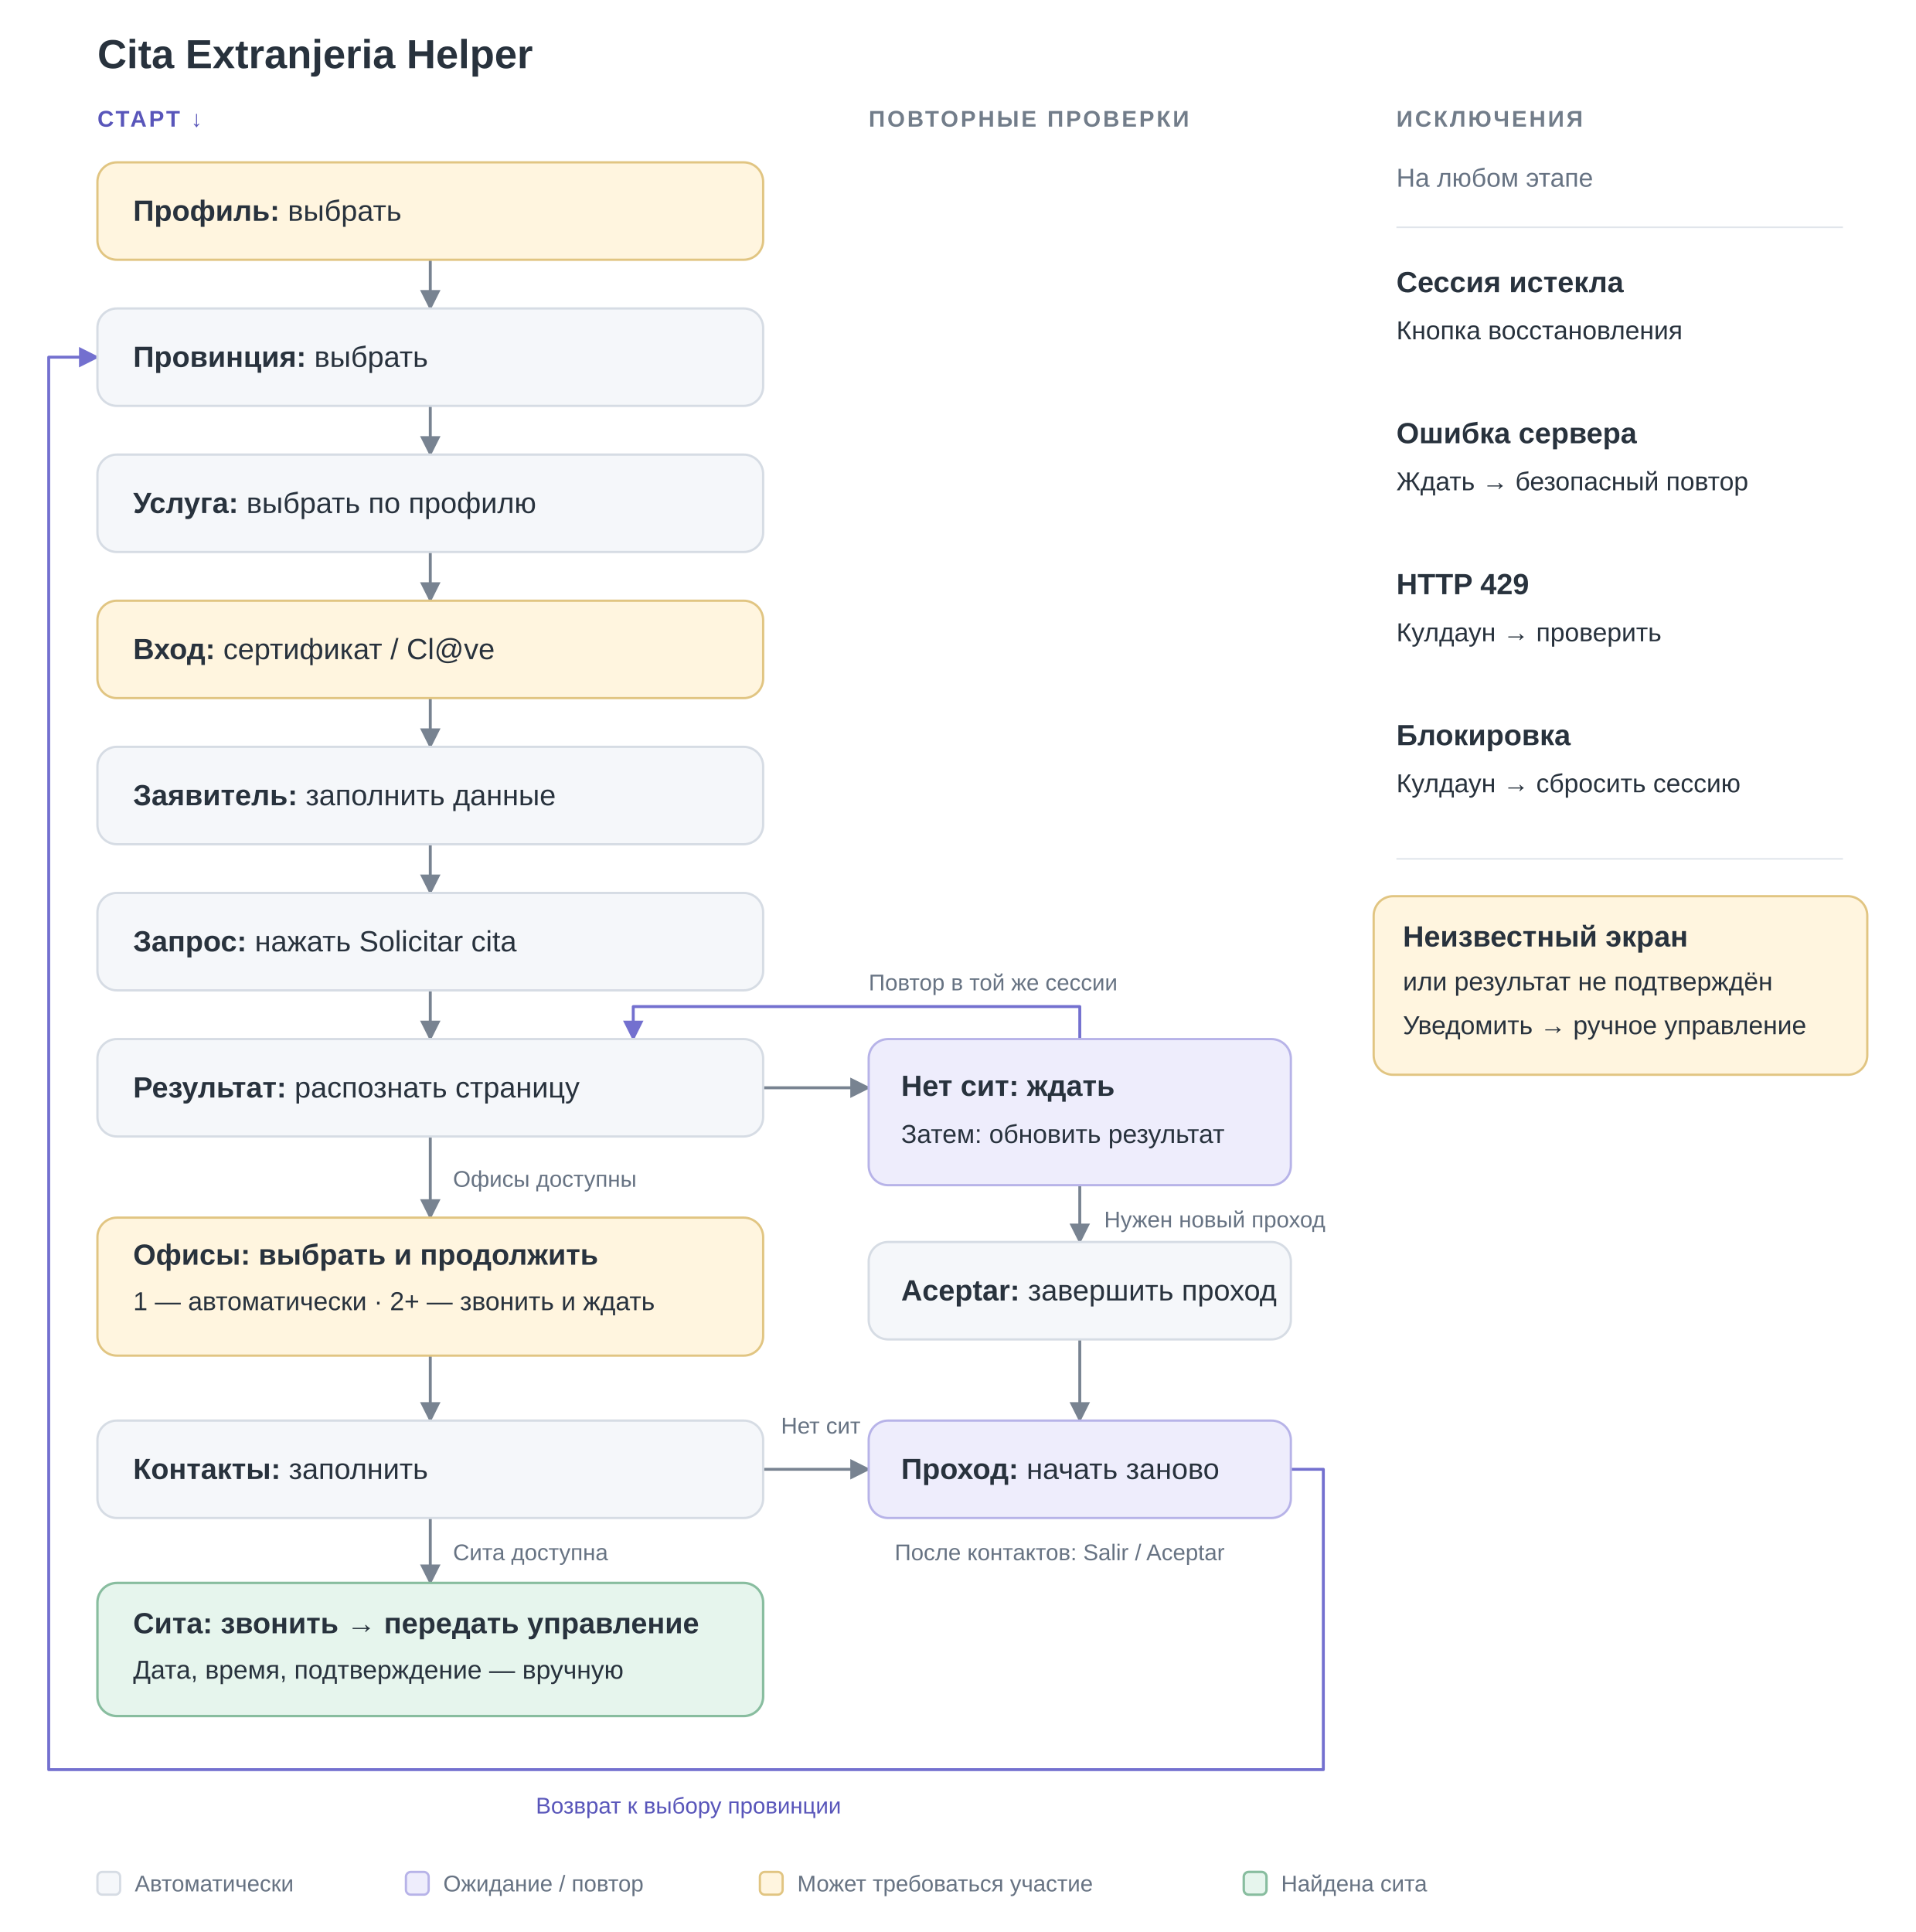
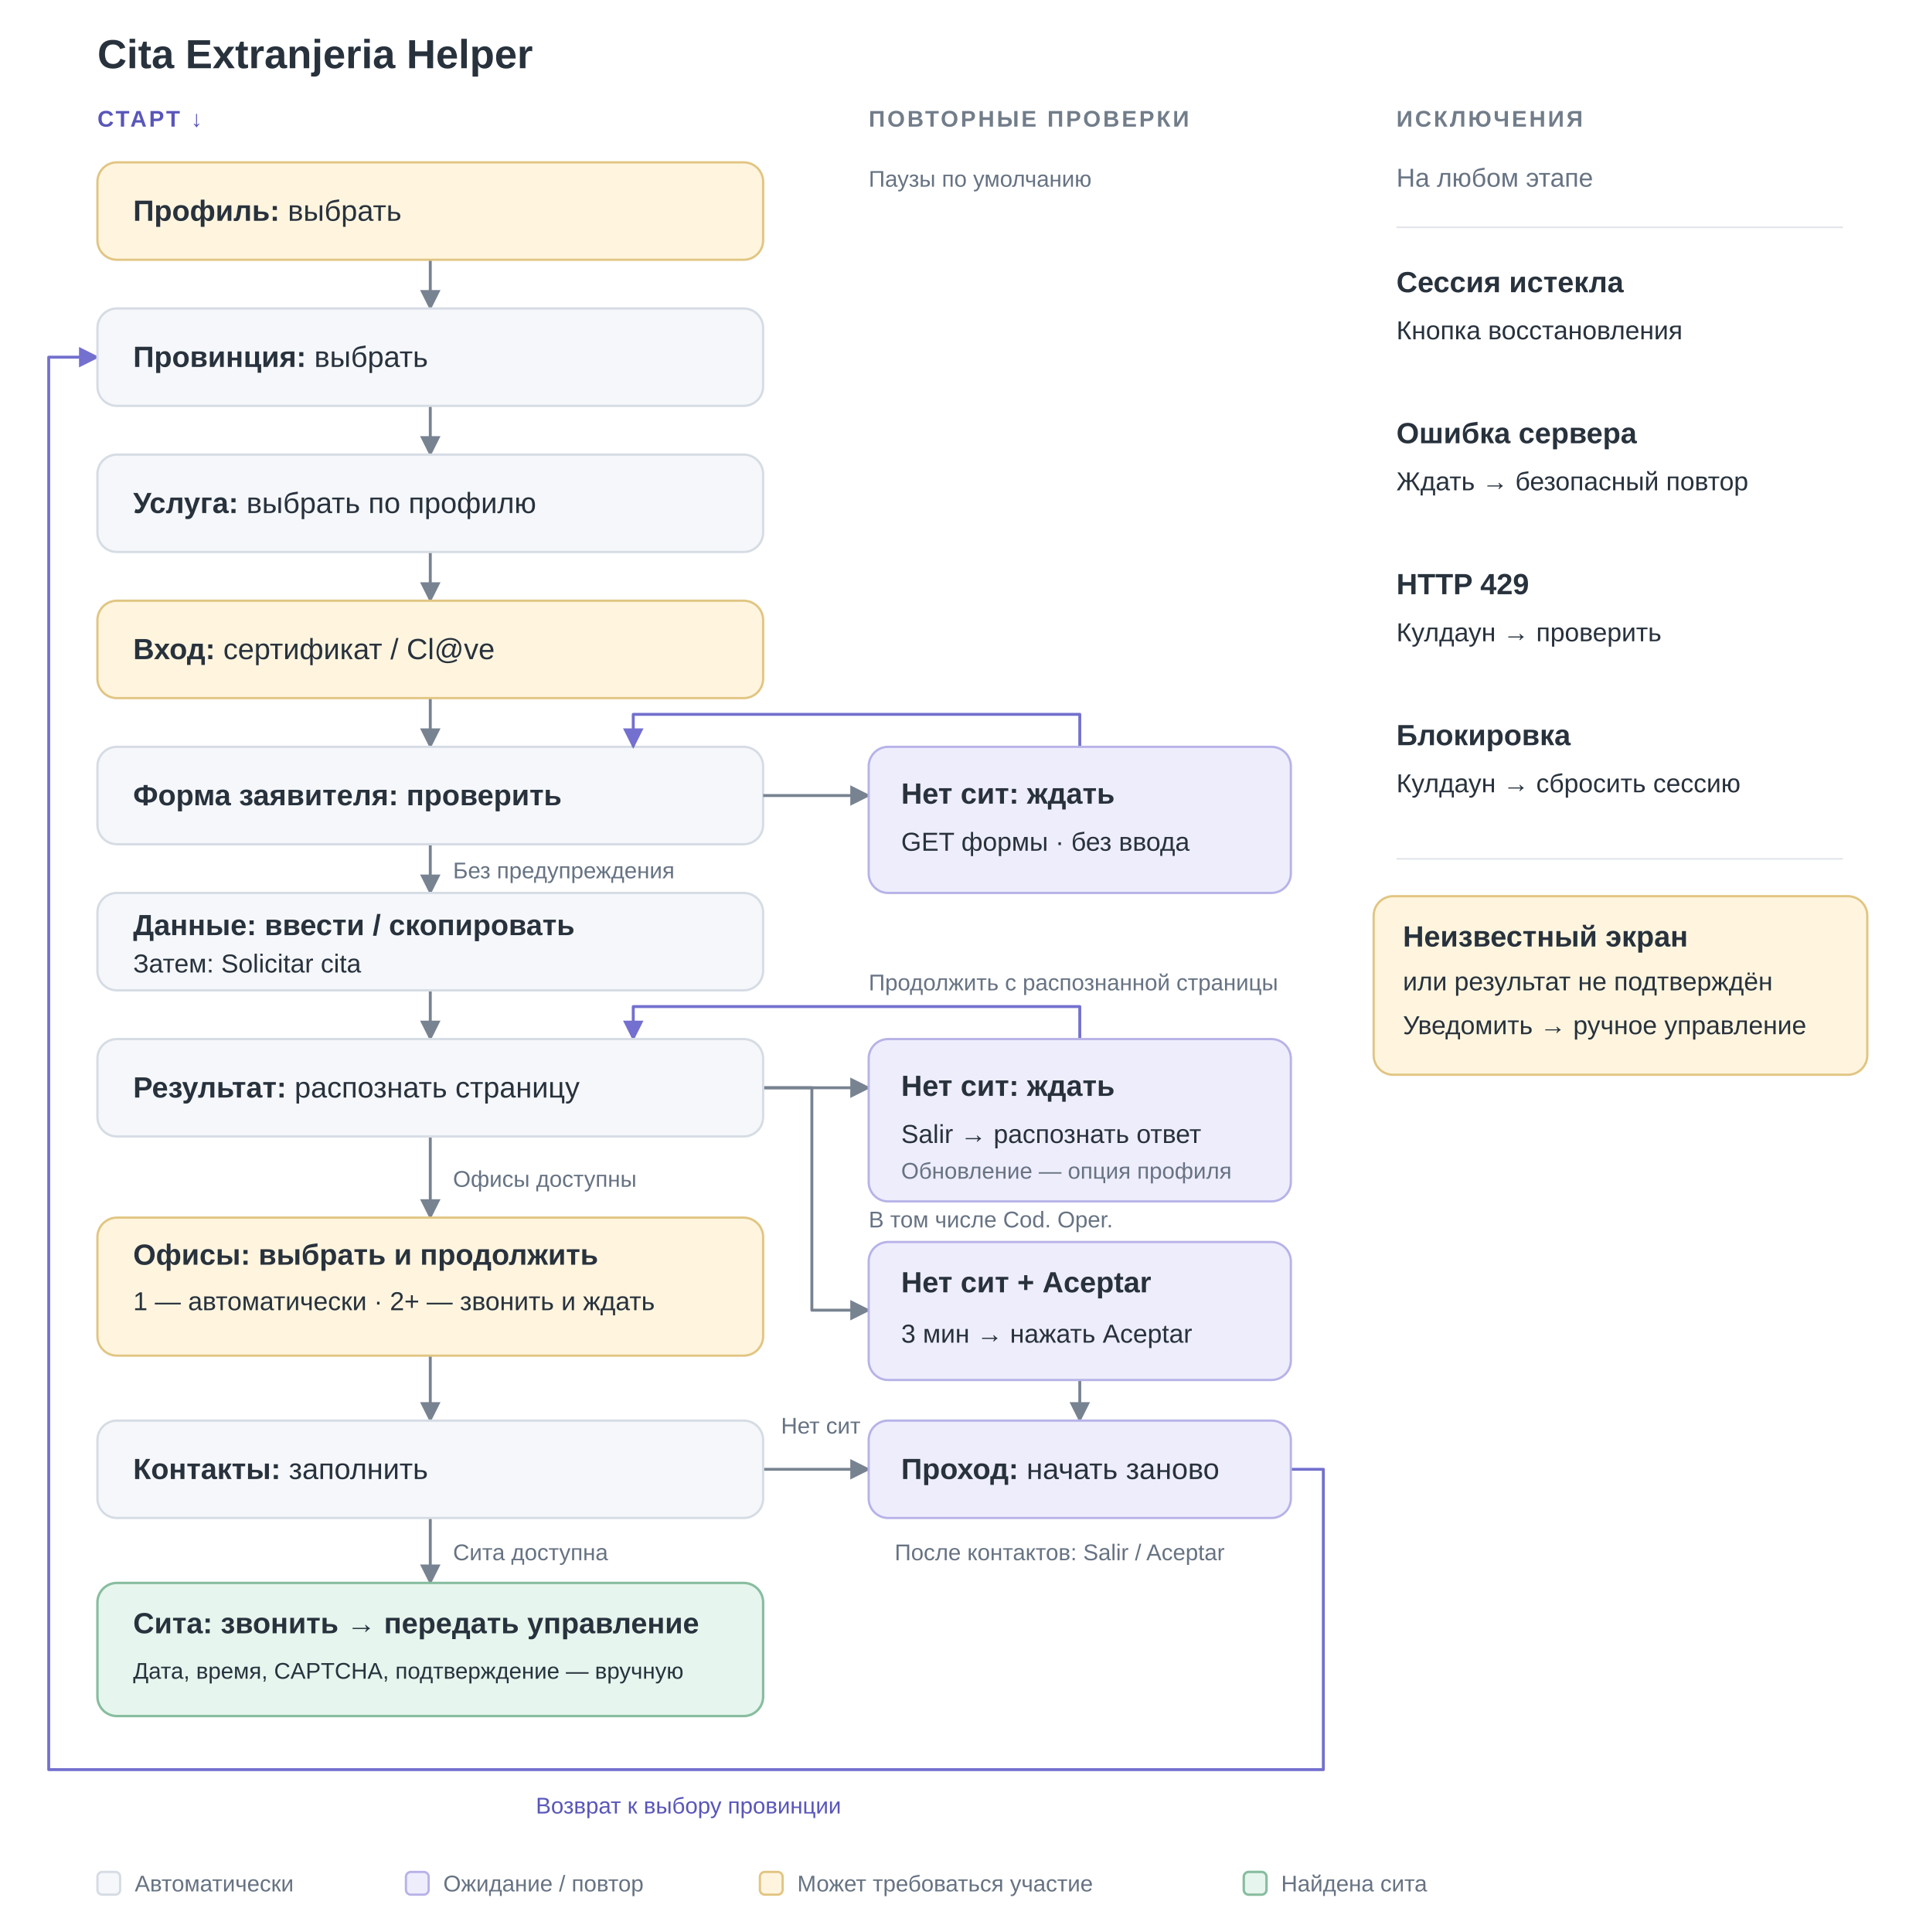
<svg xmlns="http://www.w3.org/2000/svg" width="1180" height="1190" viewBox="0 0 1180 1190">
  <defs>
    <marker id="arrow" viewBox="0 0 10 10" refX="9" refY="5" markerWidth="7" markerHeight="7" orient="auto-start-reverse">
      <path d="M0 0 10 5 0 10Z" fill="#788391" />
    </marker>
    <marker id="loop-arrow" viewBox="0 0 10 10" refX="9" refY="5" markerWidth="7" markerHeight="7" orient="auto-start-reverse">
      <path d="M0 0 10 5 0 10Z" fill="#7370cf" />
    </marker>
    <style>
      text {font-family:Arial, sans-serif;fill:#28323d;font-size:18px}
      .heading {font-size:25px;font-weight:700}
      .section {font-size:14px;font-weight:700;letter-spacing:1.4px;fill:#727d8a}
      .label {font-size:14px;fill:#677383}
      .name {font-weight:700}
      .node {fill:#f5f7fa;stroke:#d6dce4;stroke-width:1.4}
      .manual {fill:#fff5df;stroke:#e1c582;stroke-width:1.4}
      .wait {fill:#eeedfc;stroke:#b7b3e8;stroke-width:1.4}
      .found {fill:#e6f5ed;stroke:#88bd9f;stroke-width:1.5}
      .link {fill:none;stroke:#788391;stroke-width:1.8;marker-end:url(#arrow);stroke-linejoin:round}
      .loop {fill:none;stroke:#7370cf;stroke-width:1.8;marker-end:url(#loop-arrow);stroke-linejoin:round}
      .small {font-size:16px}
    </style>
  </defs>
  <rect width="1180" height="1190" fill="#ffffff" />
  <text x="60" y="42" class="heading">Cita Extranjeria Helper</text>
  <text x="60" y="78" class="section" style="fill:#5956ba">СТАРТ ↓</text>
  <text x="535" y="78" class="section">ПОВТОРНЫЕ ПРОВЕРКИ</text>
  <text x="860" y="78" class="section">ИСКЛЮЧЕНИЯ</text>
  <path class="link" d="M265 160V190" />
  <path class="link" d="M265 250V280" />
  <path class="link" d="M265 340V370" />
  <path class="link" d="M265 430V460" />
  <path class="link" d="M265 520V550" />
  <path class="link" d="M265 610V640" />
  <path class="link" d="M265 700V750" />
  <path class="link" d="M265 835V875" />
  <path class="link" d="M265 935V975" />
  <path class="link" d="M470 670H535" />
  <path class="loop" d="M665 640V620H390V640" />
-   <path class="link" d="M665 730V765" />
-   <path class="link" d="M665 825V875" />
+   <path class="link" d="M470 670H500V807H535" />
+   <path class="link" d="M665 850V875" />
  <path class="link" d="M470 905H535" />
  <path class="loop" d="M795 905H815V1090H30V220H60" />
  <rect class="manual" x="60" y="100" width="410" height="60" rx="12" />
  <text x="82" y="136">
    <tspan class="name">Профиль:</tspan> выбрать</text>
  <rect class="node" x="60" y="190" width="410" height="60" rx="12" />
  <text x="82" y="226">
    <tspan class="name">Провинция:</tspan> выбрать</text>
  <rect class="node" x="60" y="280" width="410" height="60" rx="12" />
  <text x="82" y="316">
    <tspan class="name">Услуга:</tspan> выбрать по профилю</text>
  <rect class="manual" x="60" y="370" width="410" height="60" rx="12" />
  <text x="82" y="406">
    <tspan class="name">Вход:</tspan> сертификат / Cl@ve</text>
  <rect class="node" x="60" y="460" width="410" height="60" rx="12" />
-   <text x="82" y="496">
-     <tspan class="name">Заявитель:</tspan> заполнить данные</text>
+   <text x="82" y="496" class="name">Форма заявителя: проверить</text>
  <rect class="node" x="60" y="550" width="410" height="60" rx="12" />
-   <text x="82" y="586">
-     <tspan class="name">Запрос:</tspan> нажать Solicitar cita</text>
+   <text x="82" y="576" class="name">Данные: ввести / скопировать</text>
  <rect class="node" x="60" y="640" width="410" height="60" rx="12" />
  <text x="82" y="676">
    <tspan class="name">Результат:</tspan> распознать страницу</text>
  <text x="279" y="731" class="label">Офисы доступны</text>
  <rect class="manual" x="60" y="750" width="410" height="85" rx="12" />
  <text x="82" y="779" class="name">Офисы: выбрать и продолжить</text>
  <text x="82" y="807" class="small">1 — автоматически · 2+ — звонить и ждать</text>
  <rect class="node" x="60" y="875" width="410" height="60" rx="12" />
  <text x="82" y="911">
    <tspan class="name">Контакты:</tspan> заполнить</text>
  <text x="481" y="883" class="label">Нет сит</text>
  <text x="279" y="961" class="label">Сита доступна</text>
  <rect class="found" x="60" y="975" width="410" height="82" rx="12" />
  <text x="82" y="1006" class="name">Сита: звонить → передать управление</text>
-   <text x="82" y="1034" class="small">Дата, время, подтверждение — вручную</text>
-   <rect class="wait" x="535" y="640" width="260" height="90" rx="12" />
+   <text x="82" y="1034" class="small" style="font-size:14px">Дата, время, CAPTCHA, подтверждение — вручную</text>
+   <rect class="wait" x="535" y="640" width="260" height="100" rx="12" />
  <text x="555" y="675" class="name">Нет сит: ждать</text>
-   <text x="555" y="704" class="small">Затем: обновить результат</text>
-   <text x="535" y="610" class="label">Повтор в той же сессии</text>
-   <text x="680" y="756" class="label">Нужен новый проход</text>
-   <rect class="node" x="535" y="765" width="260" height="60" rx="12" />
-   <text x="555" y="801">
-     <tspan class="name">Aceptar:</tspan> завершить проход</text>
+   <text x="555" y="704" class="small">Salir → распознать ответ</text>
+   <text x="535" y="610" class="label">Продолжить с распознанной страницы</text>
+   <text x="535" y="756" class="label">В том числе Cod. Oper.</text>
+   <rect class="wait" x="535" y="765" width="260" height="85" rx="12" />
+   <text x="555" y="796" class="name">Нет сит + Aceptar</text>
  <rect class="wait" x="535" y="875" width="260" height="60" rx="12" />
  <text x="555" y="911">
    <tspan class="name">Проход:</tspan> начать заново</text>
  <text x="551" y="961" class="label">После контактов: Salir / Aceptar</text>
  <text x="330" y="1117" class="label" style="fill:#5956ba">Возврат к выбору провинции</text>
  <text x="860" y="115" class="small" style="fill:#677383">На любом этапе</text>
  <path d="M860 140H1135" stroke="#e1e5eb" />
  <text x="860" y="180" class="name">Сессия истекла</text>
  <text x="860" y="209" class="small">Кнопка восстановления</text>
  <text x="860" y="273" class="name">Ошибка сервера</text>
  <text x="860" y="302" class="small">Ждать → безопасный повтор</text>
  <text x="860" y="366" class="name">HTTP 429</text>
  <text x="860" y="395" class="small">Кулдаун → проверить</text>
  <text x="860" y="459" class="name">Блокировка</text>
  <text x="860" y="488" class="small">Кулдаун → сбросить сессию</text>
  <path d="M860 529H1135" stroke="#e1e5eb" />
  <rect class="manual" x="846" y="552" width="304" height="110" rx="12" />
  <text x="864" y="583" class="name">Неизвестный экран</text>
  <text x="864" y="610" class="small">или результат не подтверждён</text>
  <text x="864" y="637" class="small">Уведомить → ручное управление</text>
  <rect x="60" y="1153" width="14" height="14" rx="3" class="node" />
  <text x="83" y="1165" class="label">Автоматически</text>
  <rect x="250" y="1153" width="14" height="14" rx="3" class="wait" />
  <text x="273" y="1165" class="label">Ожидание / повтор</text>
  <rect x="468" y="1153" width="14" height="14" rx="3" class="manual" />
  <text x="491" y="1165" class="label">Может требоваться участие</text>
  <rect x="766" y="1153" width="14" height="14" rx="3" class="found" />
  <text x="789" y="1165" class="label">Найдена сита</text>
+   <path class="link" d="M470 490H535" />
+   <path class="loop" d="M665 460V440H390V460" />
+   <rect class="wait" x="535" y="460" width="260" height="90" rx="12" />
+   <text x="555" y="495" class="name">Нет сит: ждать</text>
+   <text x="555" y="524" class="small">GET формы · без ввода</text>
+   <text x="279" y="541" class="label">Без предупреждения</text>
+   <text x="555" y="726" class="label">Обновление — опция профиля</text>
+   <text x="555" y="827" class="small">3 мин → нажать Aceptar</text>
+   <text x="82" y="599" class="small">Затем: Solicitar cita</text>
+   <text x="535" y="115" class="label">Паузы по умолчанию</text>
</svg>
